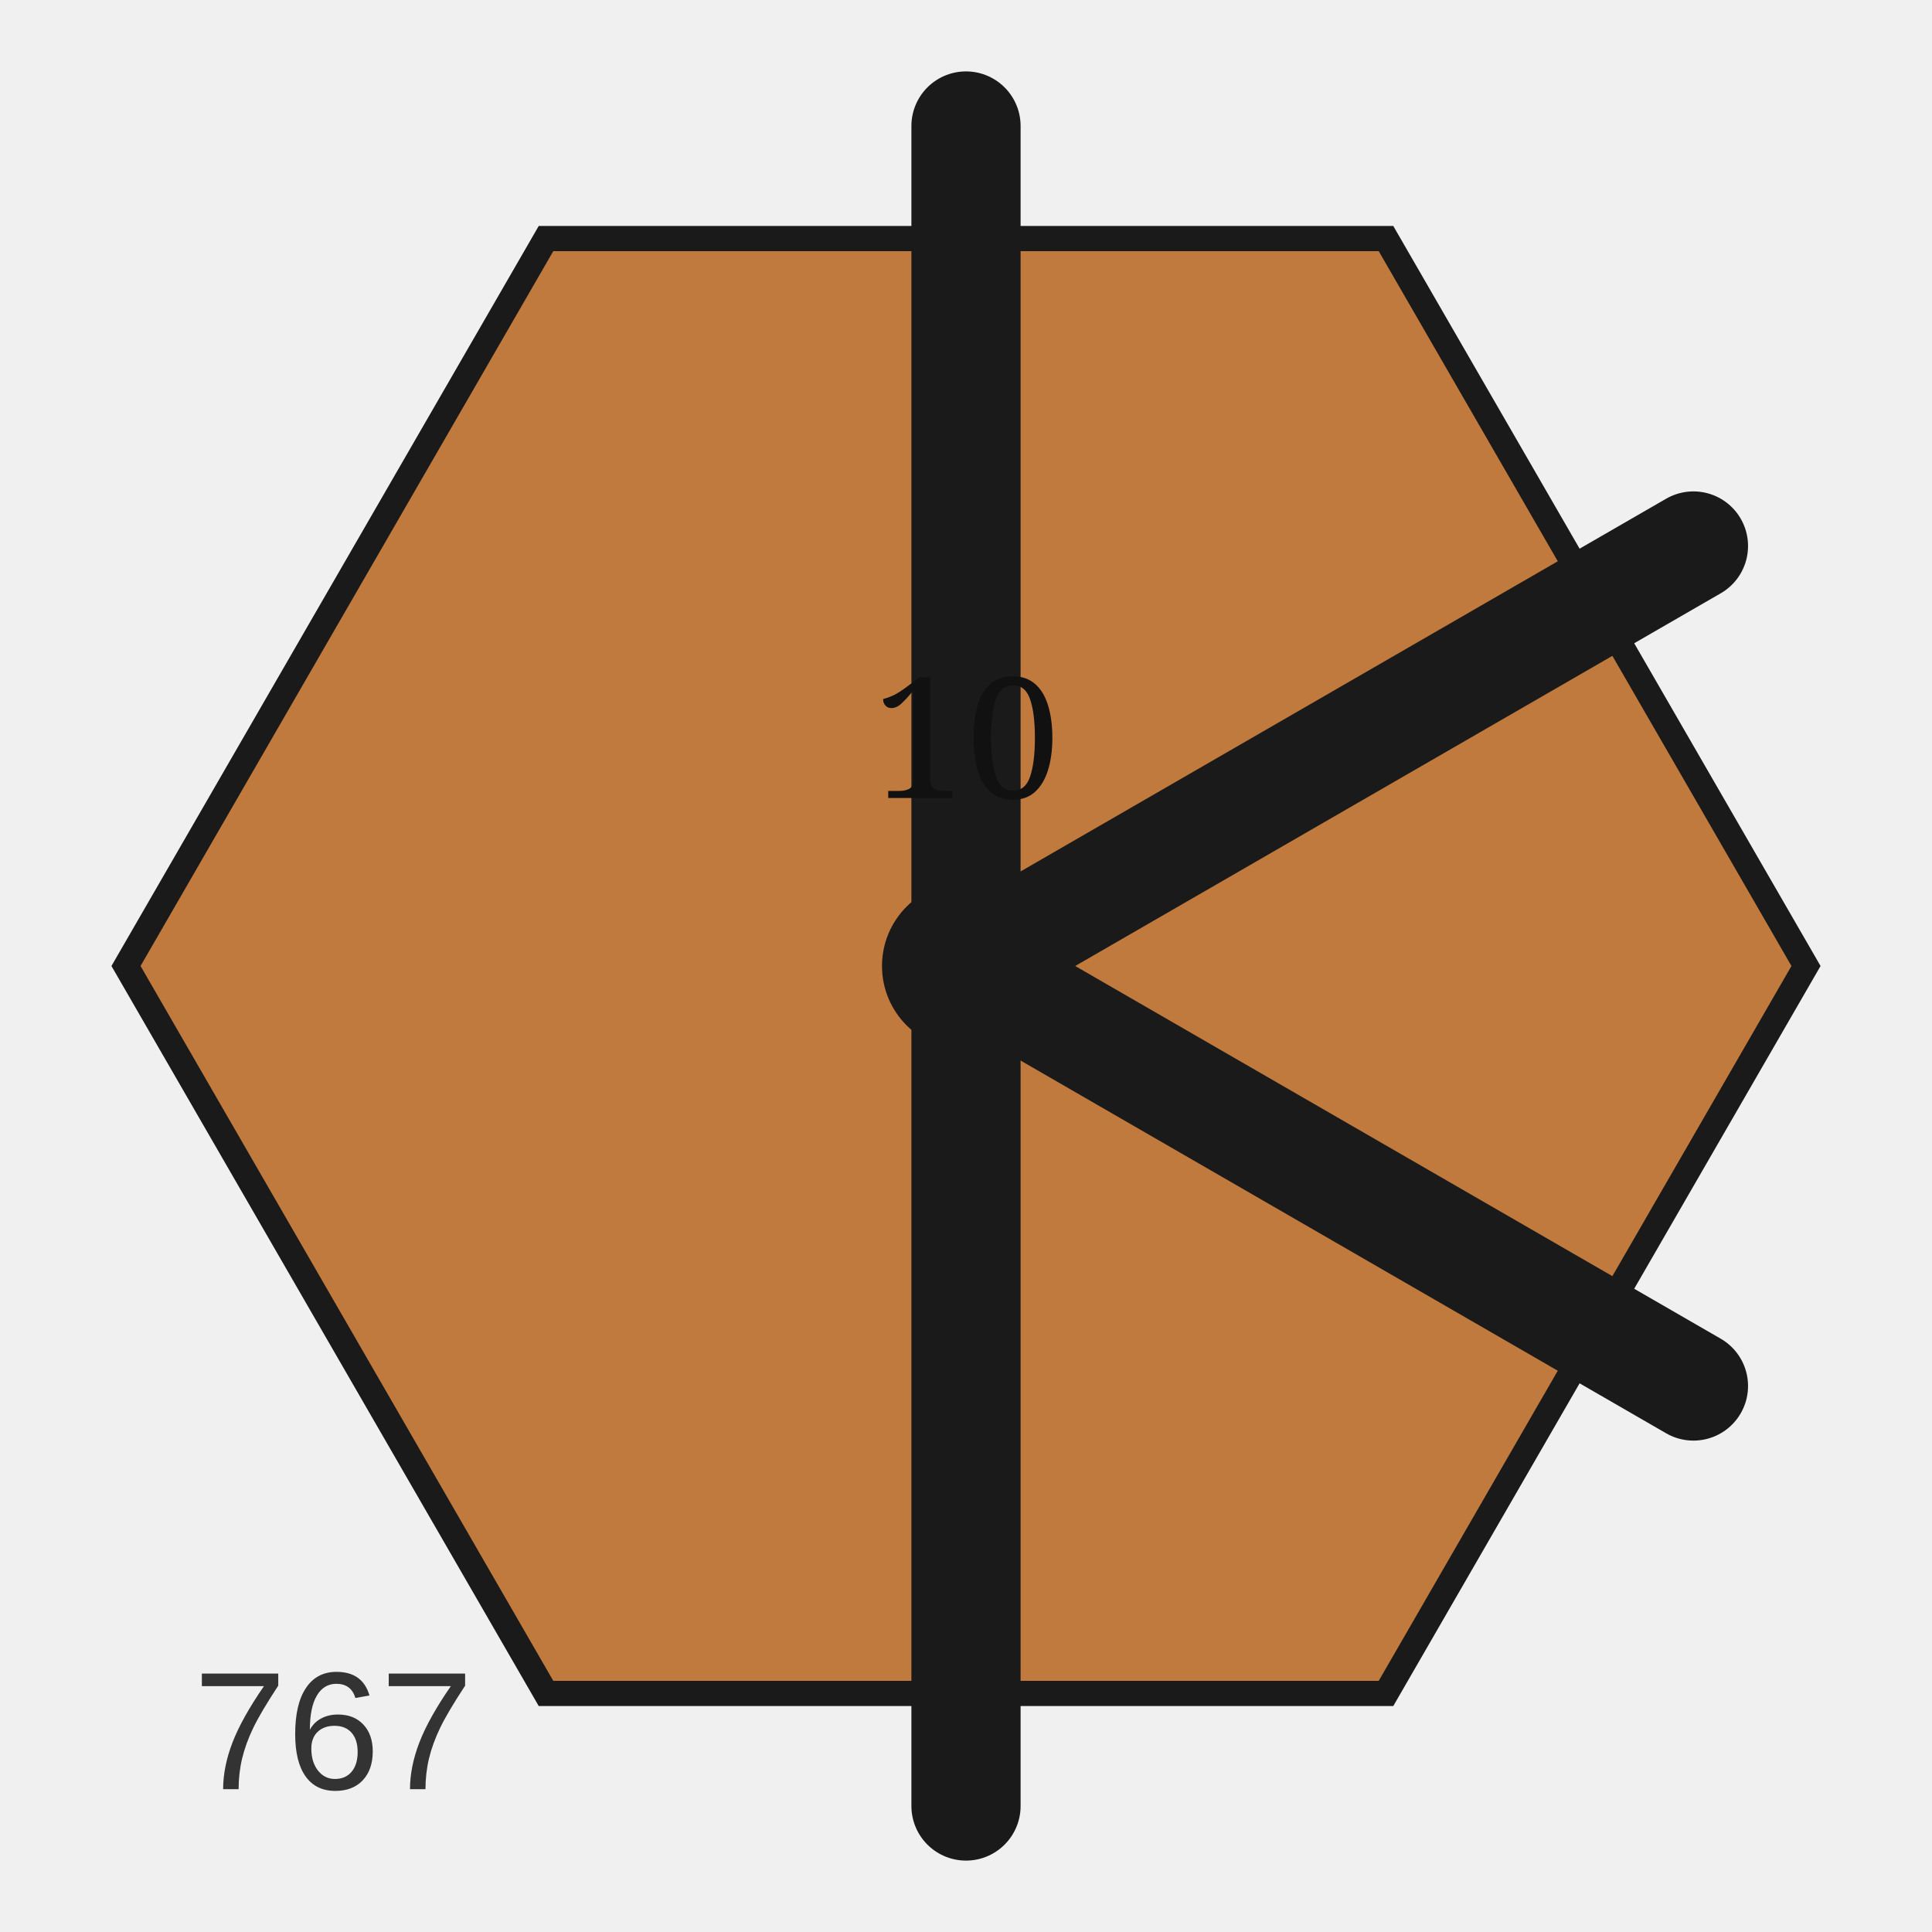
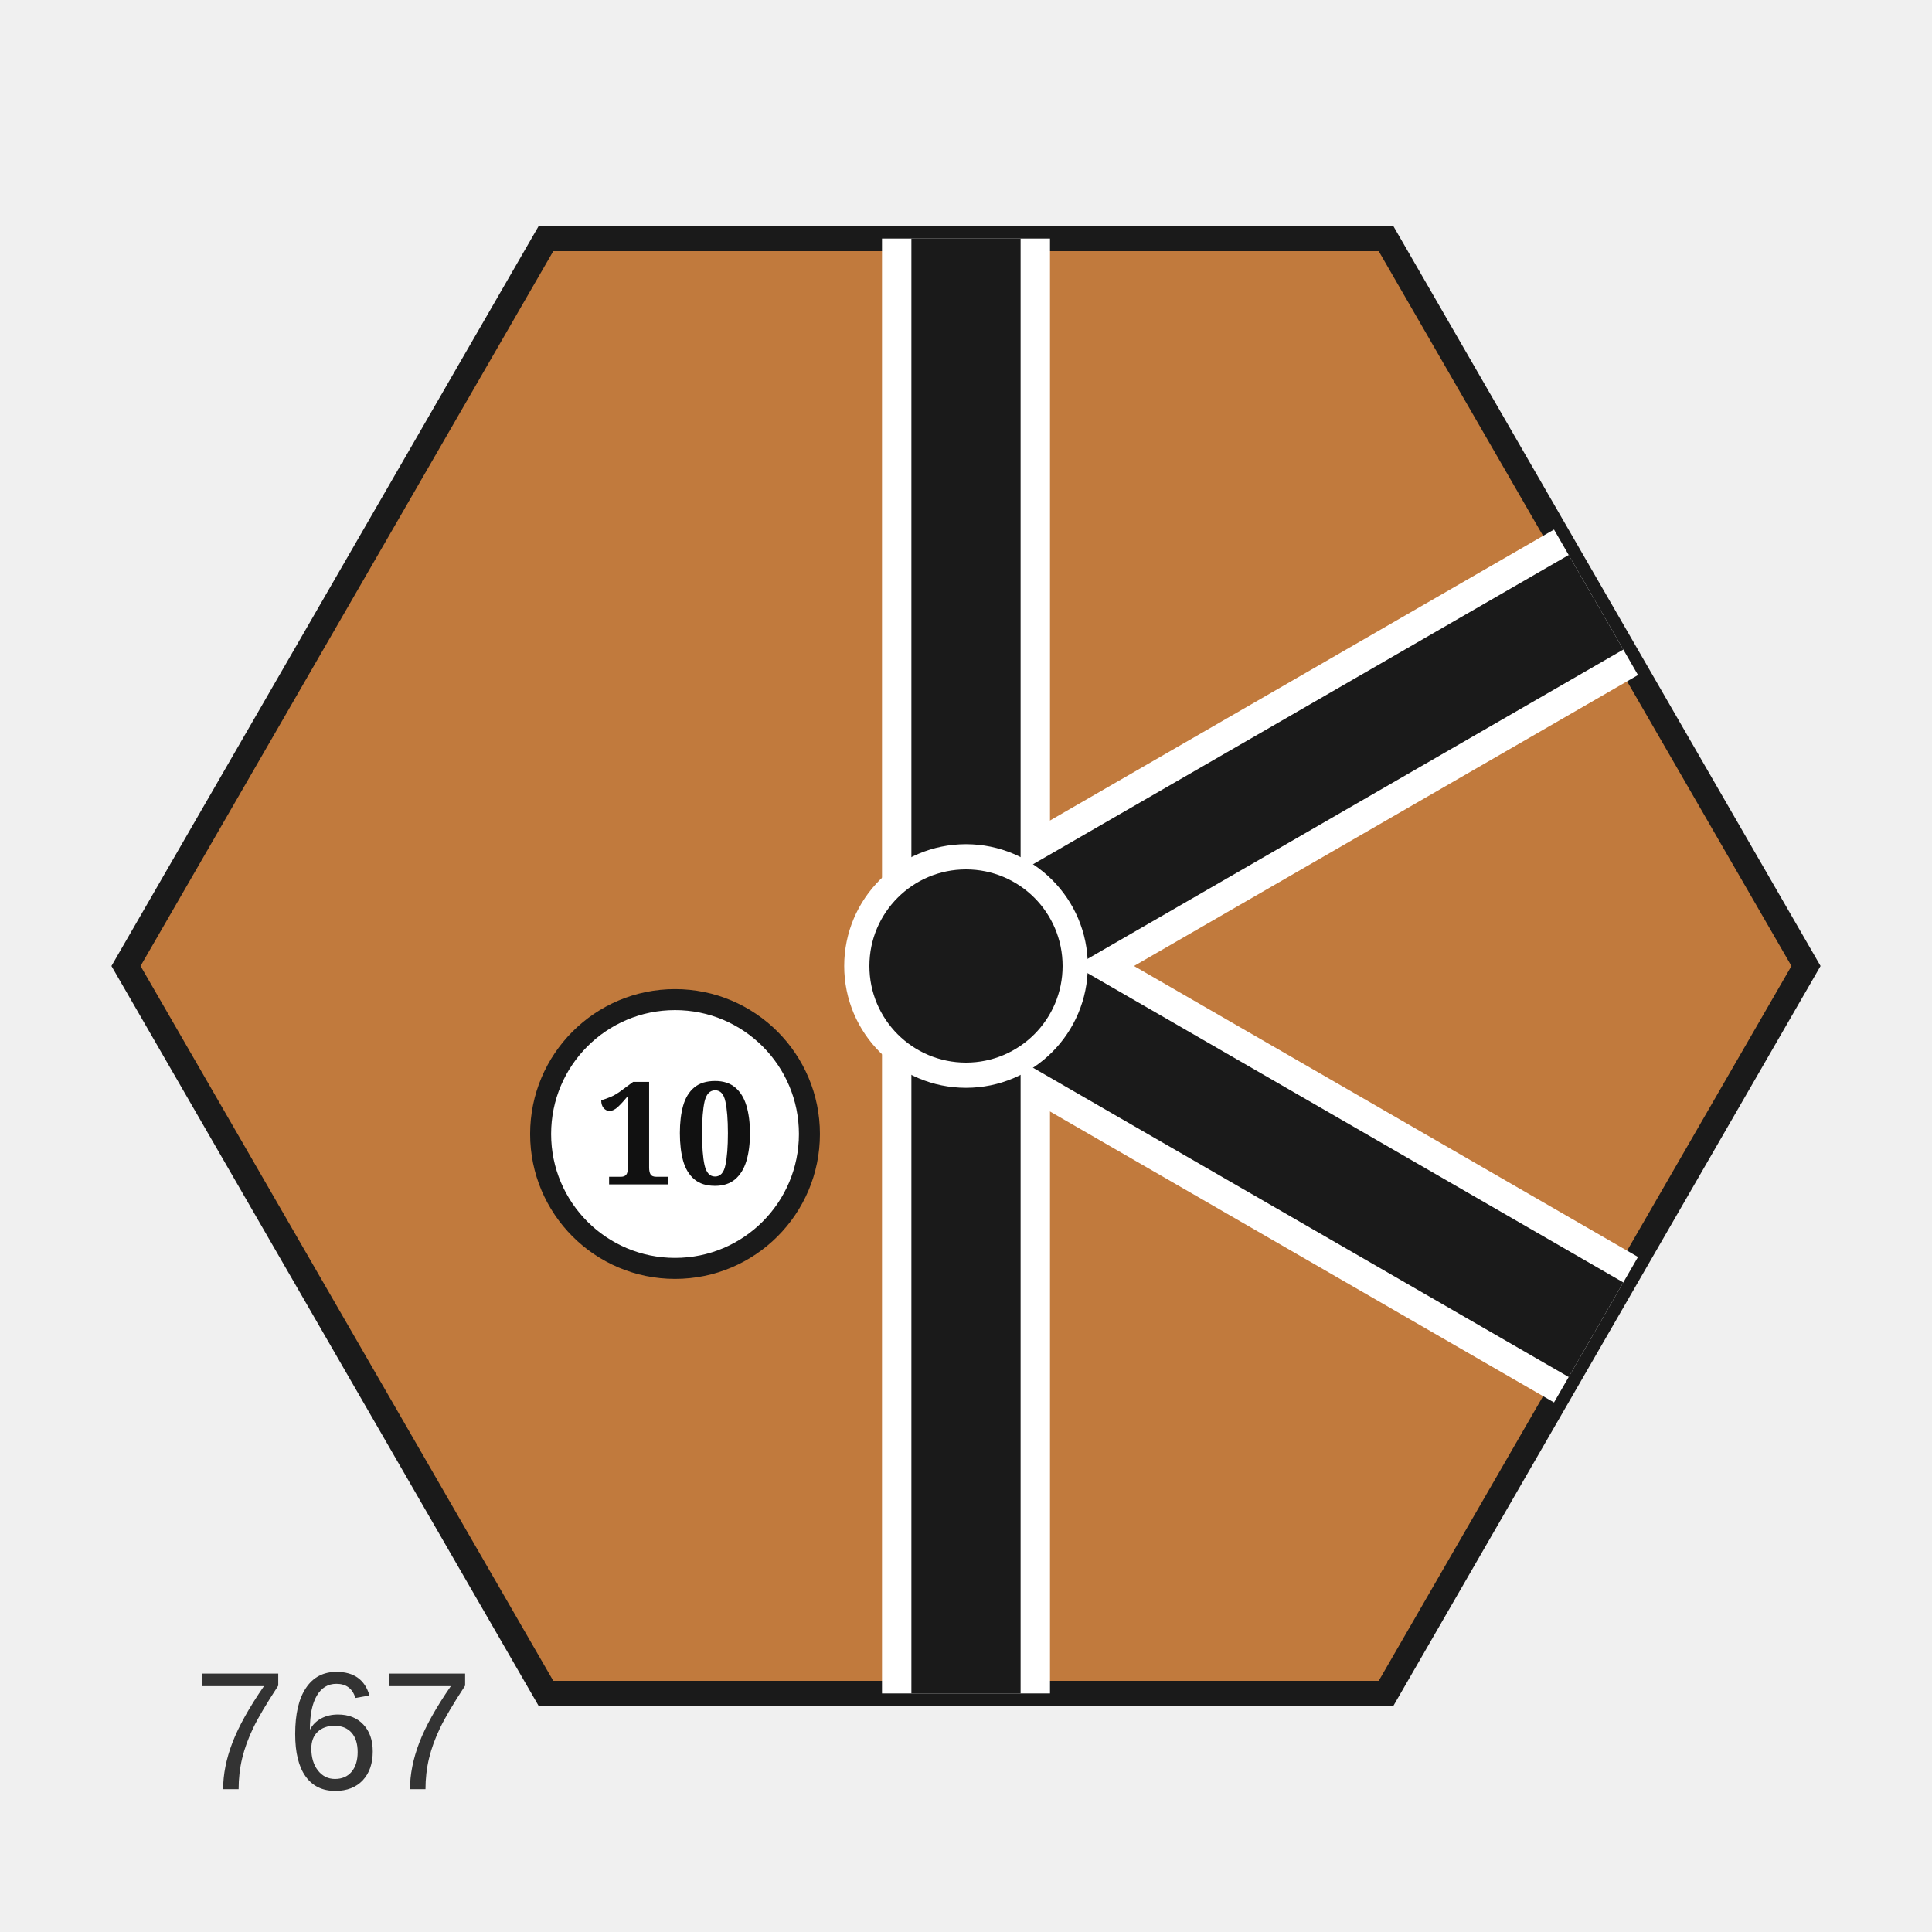
<svg xmlns="http://www.w3.org/2000/svg" viewBox="-115 -115 230 230" width="230" height="230">
  <path d="M -50.00,-86.60 L 50.00,-86.60 L 100.00,-0.00 L 50.00,86.60 L -50.00,86.60 L -100.00,0.00 Z" fill="#C17A3D" stroke="#1a1a1a" stroke-width="3" />
-   <path d="M 0.00,-100.00 L 0.00,0.00" fill="none" stroke="#1a1a1a" stroke-width="13" stroke-linecap="round" />
-   <path d="M 86.60,-50.00 L 0.00,0.00" fill="none" stroke="#1a1a1a" stroke-width="13" stroke-linecap="round" />
-   <path d="M 86.60,50.00 L 0.00,0.00" fill="none" stroke="#1a1a1a" stroke-width="13" stroke-linecap="round" />
-   <path d="M 0.00,100.00 L 0.00,0.00" fill="none" stroke="#1a1a1a" stroke-width="13" stroke-linecap="round" />
-   <circle cx="0.00" cy="0.00" r="10" fill="#1a1a1a" />
-   <text x="0.00" y="-20.00" font-family="Georgia, serif" font-size="20" text-anchor="middle" fill="#111">10</text>
+   <path d="M 0.00,-86.60 L 0.00,0.00" fill="none" stroke="white" stroke-width="20" stroke-linecap="butt" />
+   <path d="M 75.00,-43.30 L 0.00,0.00" fill="none" stroke="white" stroke-width="20" stroke-linecap="butt" />
+   <path d="M 75.00,43.30 L 0.00,0.00" fill="none" stroke="white" stroke-width="20" stroke-linecap="butt" />
+   <path d="M 0.00,86.60 L 0.00,0.00" fill="none" stroke="white" stroke-width="20" stroke-linecap="butt" />
+   <path d="M 0.00,-86.60 L 0.00,0.00" fill="none" stroke="#1a1a1a" stroke-width="13" stroke-linecap="butt" />
+   <path d="M 75.00,-43.30 L 0.00,0.00" fill="none" stroke="#1a1a1a" stroke-width="13" stroke-linecap="butt" />
+   <path d="M 75.00,43.30 L 0.00,0.00" fill="none" stroke="#1a1a1a" stroke-width="13" stroke-linecap="butt" />
+   <path d="M 0.00,86.60 L 0.00,0.00" fill="none" stroke="#1a1a1a" stroke-width="13" stroke-linecap="butt" />
+   <circle cx="0.00" cy="0.00" r="6.50" fill="#1a1a1a" />
+   <circle cx="0.00" cy="0.00" r="13" fill="#1a1a1a" stroke="white" stroke-width="3" />
+   <circle cx="-34.64" cy="20.00" r="16" fill="white" stroke="#1a1a1a" stroke-width="2.5" />
+   <text x="-34.64" y="26.00" font-family="Georgia, serif" font-size="17" font-weight="bold" text-anchor="middle" fill="#111">10</text>
  <text x="-92" y="98" font-family="Arial, sans-serif" font-size="20" fill="#333">767</text>
</svg>
